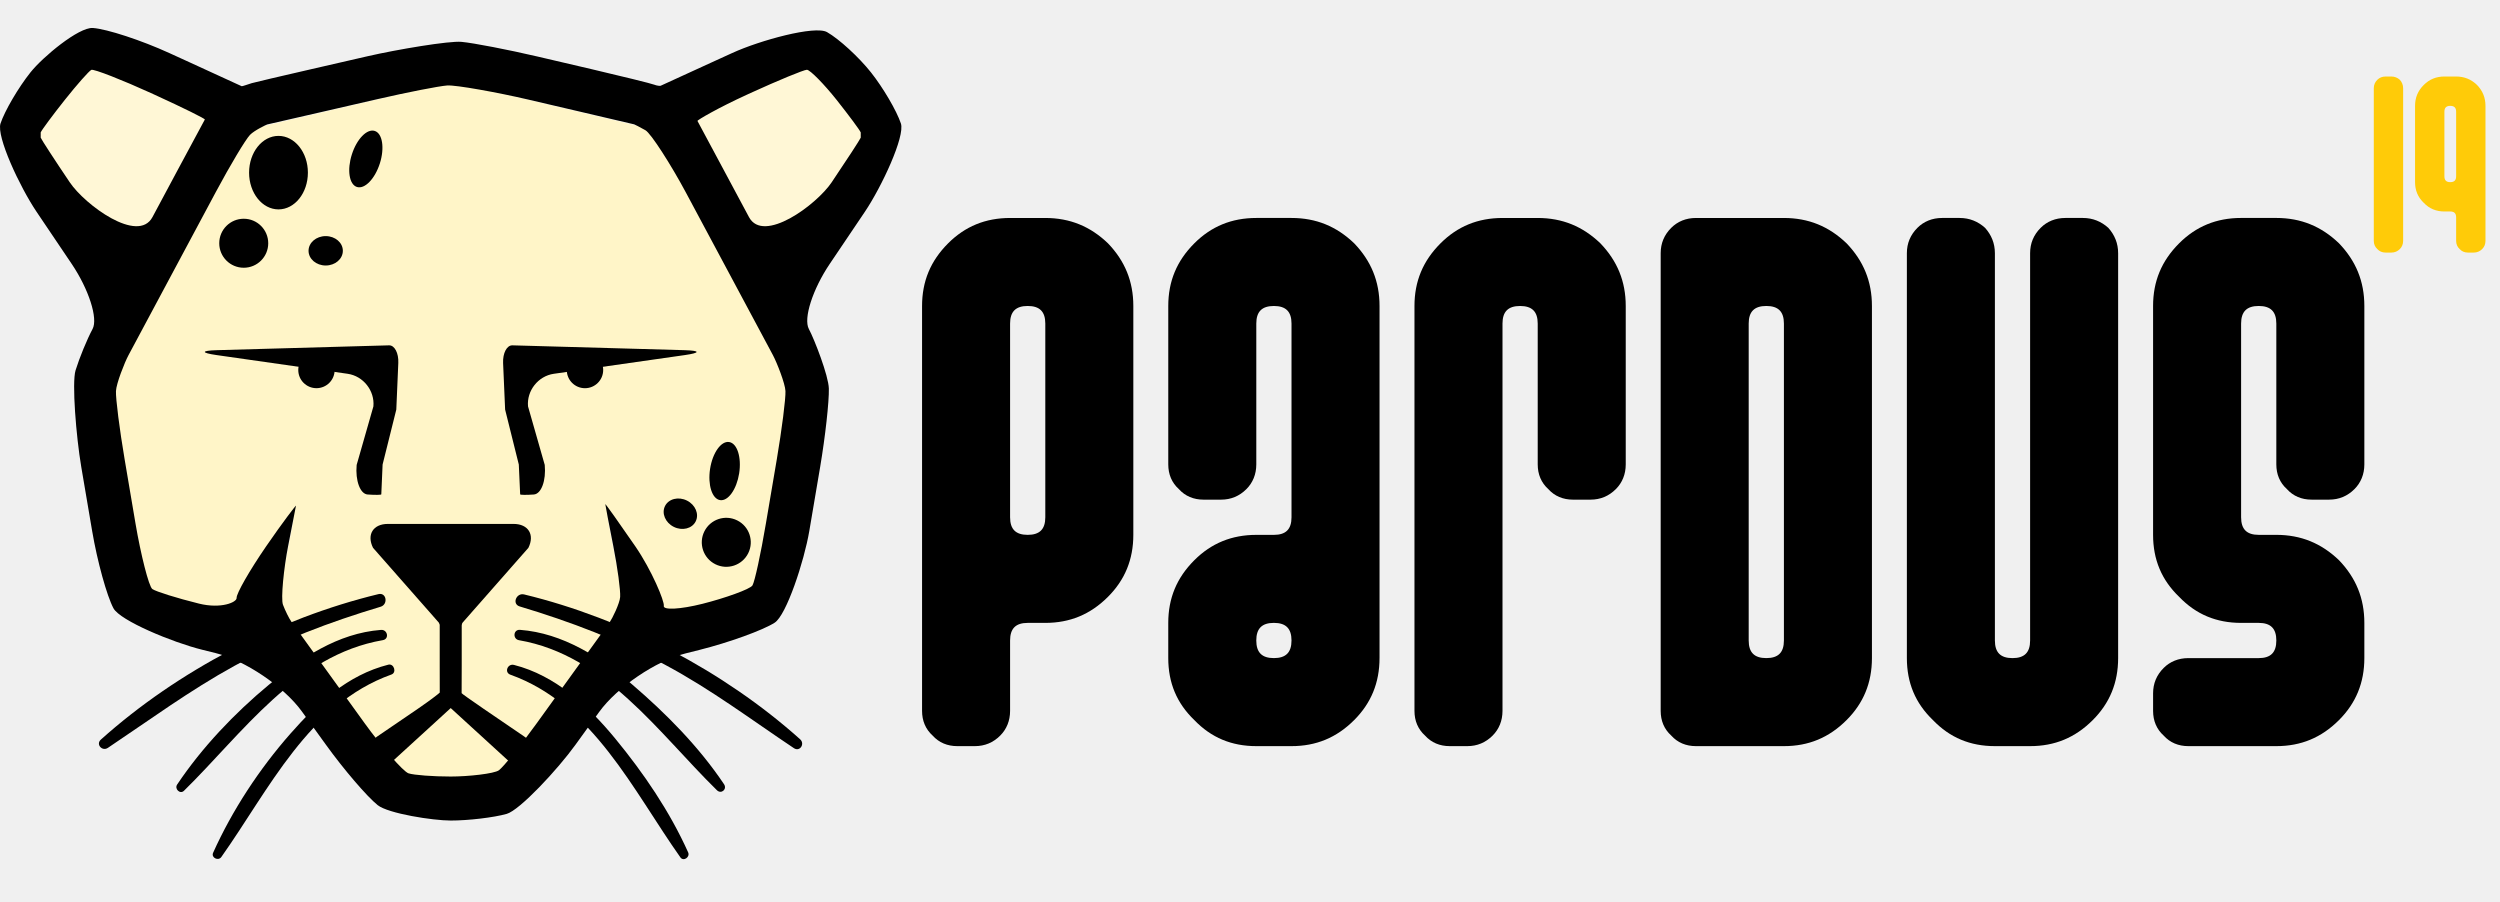
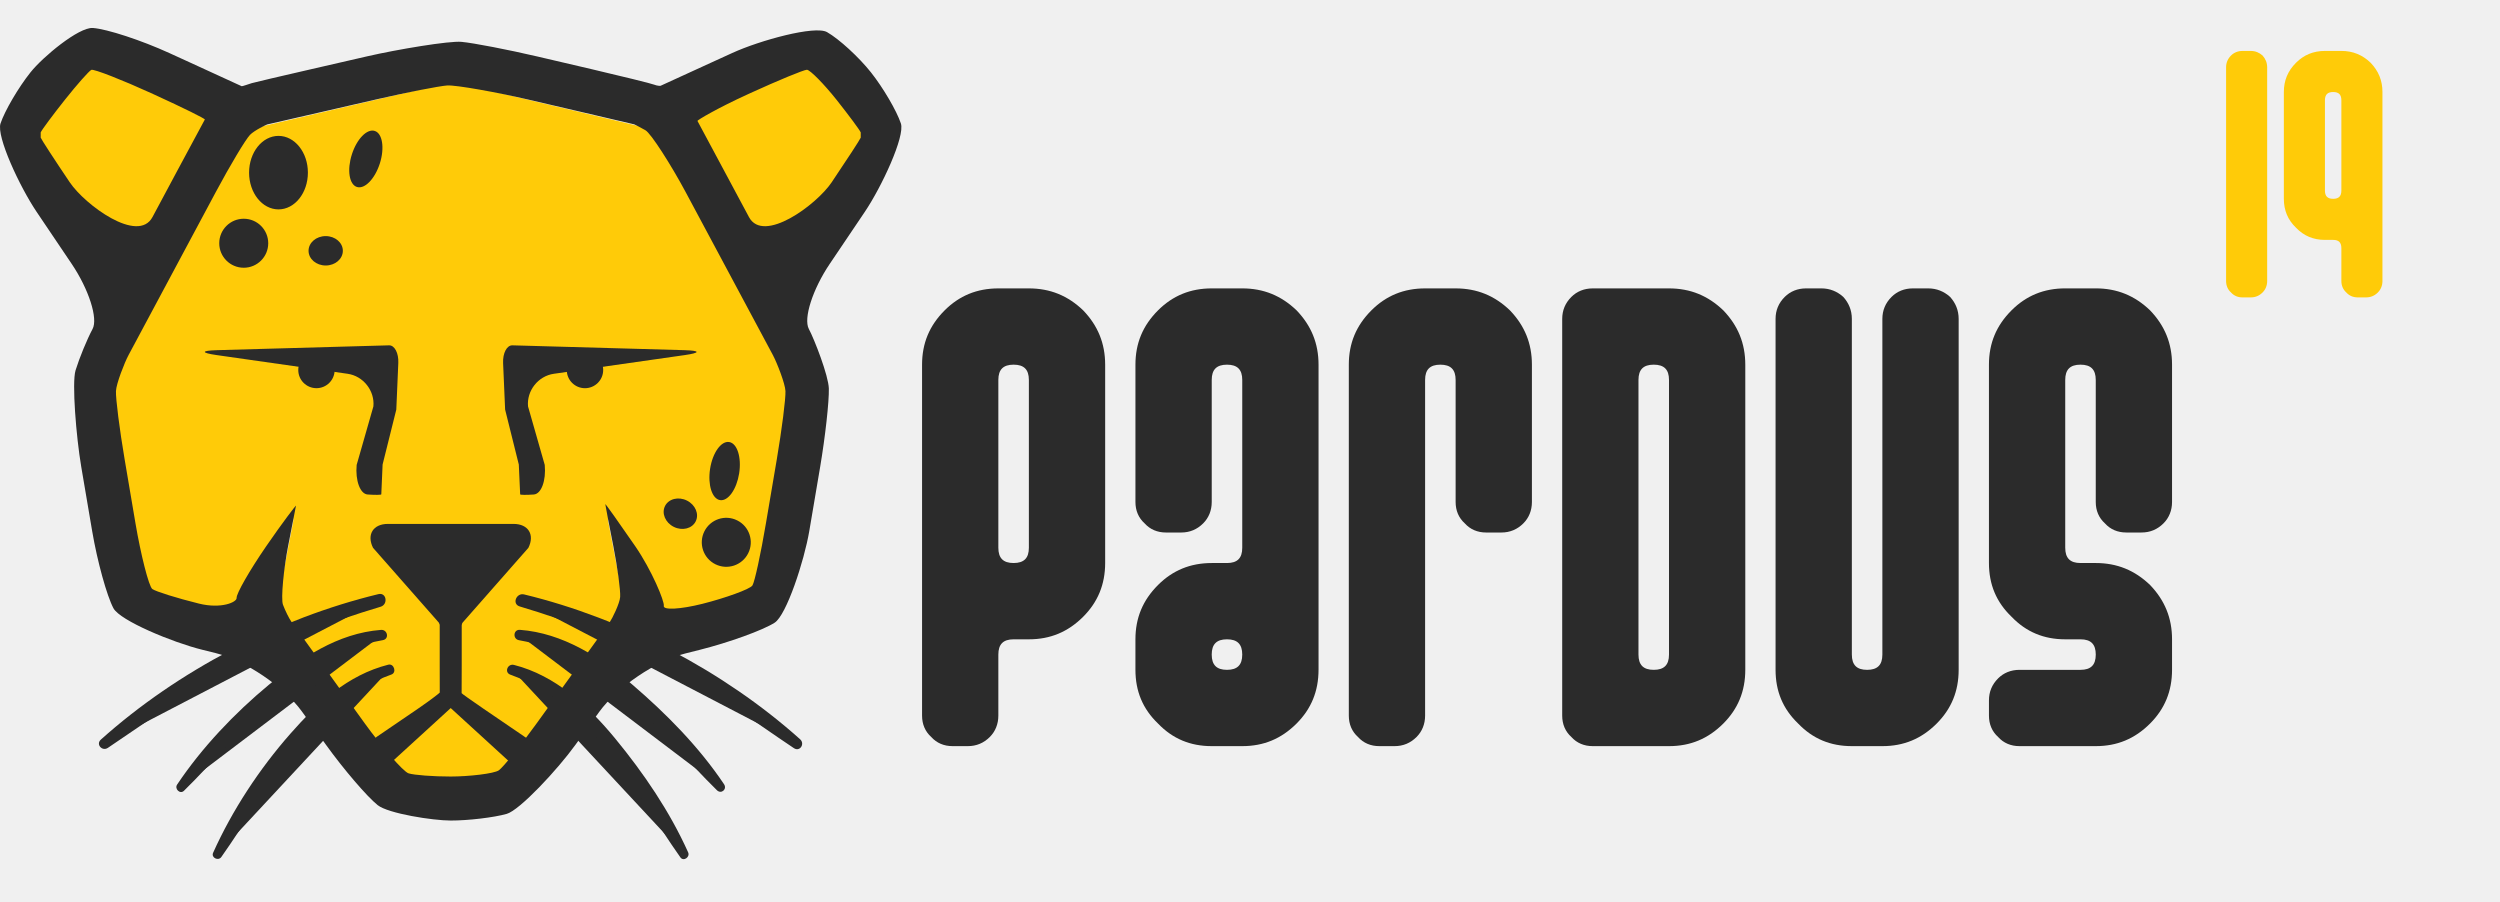
<svg xmlns="http://www.w3.org/2000/svg" width="710" height="256" id="svg5048" version="1.1">
  <defs id="defs5050">
    <style id="current-color-scheme" type="text/css">      .ColorScheme-Text {
        color:#31363b;
      }
      .ColorScheme-Background{
        color:#eff0f1;
      }
      .ColorScheme-ViewText {
        color:#31363b;
      }
      .ColorScheme-ViewBackground{
        color:#fcfcfc;
      }
      .ColorScheme-ViewHover {
        color:#3daee9;
      }
      .ColorScheme-ViewFocus{
        color:#3daee9;
      }
      .ColorScheme-ButtonText {
        color:#31363b;
      }
      .ColorScheme-ButtonBackground{
        color:#eff0f1;
      }
      .ColorScheme-ButtonHover {
        color:#3daee9;
      }
      .ColorScheme-ButtonFocus{
        color:#3daee9;
      }</style>
  </defs>
  <g id="layer1" transform="translate(0,-796.3622)">
    <rect style="fill:#8b9299;fill-opacity:0;stroke:none" id="rect3024" width="20" height="60" x="864" y="543" transform="translate(0,52.36218)" ry="10" />
-     <g id="g981" transform="matrix(8,0,0,8,0,-7366.536)">
-       <rect y="1020.362" x="0" height="32" width="32" id="rect3861" style="opacity:0;fill:#ffffff;fill-opacity:1;stroke:none;stroke-width:0.5" />
-       <g transform="matrix(0.2461538,0,0,0.2461538,1.2129711e-6,1019.847)" id="g926" style="overflow:visible">
-         <g id="g5080" transform="matrix(0.6600694,0,0,0.6600694,-131.6991,-108.9575)">
-           <g id="g5082">
-             <polygon id="polygon5084" points="225.85,234.284 248.776,190.457 218.433,178.322 202.927,198.549 " style="fill:#fff7d6" />
-             <polygon id="polygon5086" points="370.148,234.284 347.224,190.457 377.565,178.322 393.074,198.549 " style="fill:#fff7d6" />
-           </g>
-           <path id="path5088" d="m 368.017,244.885 -23.586,-44.892 c -0.878,-1.659 -3.599,-3.787 -5.402,-4.216 l -0.438,-0.108 -35.484,-8.445 c -2.448,-0.585 -6.917,-0.595 -9.37,-0.019 l -36.329,8.495 -0.452,0.106 c -1.797,0.419 -4.509,2.531 -5.381,4.186 l -23.587,44.892 -3.266,6.206 c -1.033,1.968 -1.667,5.922 -1.299,8.123 l 6.554,39.393 c 0.222,1.341 1.824,3.1 3.118,3.427 l 17.847,4.505 c -0.439,-1.754 3.608,-3.582 3.602,-5.313 l 9.087,-19.809 c 0.006,0.343 -0.024,0.697 -0.092,1.048 l -3.407,17.627 c -0.37,1.926 0.375,5.379 1.5,6.975 l 1.886,2.656 8.866,12.51 13.018,18.384 c 0.999,1.405 3.752,2.841 5.459,2.841 h 14.282 c 1.706,0 4.458,-1.436 5.452,-2.841 l 12.898,-18.204 8.898,-12.556 1.974,-2.79 c 1.128,-1.596 1.871,-5.049 1.5,-6.975 l -3.405,-17.627 c -0.062,-0.351 -0.095,-0.705 -0.09,-1.042 l 9.086,19.807 c -0.003,1.752 4.036,3.605 3.587,5.392 l 17.854,-4.572 c 1.296,-0.331 2.902,-2.098 3.123,-3.443 l 6.557,-39.393 c 0.371,-2.201 -0.262,-6.155 -1.298,-8.123 z" style="fill:#fff5c8" />
-           <path id="path5090" d="m 396.358,195.215 c -0.938,-2.797 -3.888,-7.817 -6.536,-11.158 -2.654,-3.345 -6.974,-7.304 -9.598,-8.798 -2.626,-1.5 -14.631,1.781 -20.703,4.558 l -4.432,2.023 c -6.072,2.779 -11.125,5.093 -11.227,5.141 -0.099,0.052 -0.813,0 -1.367,-0.229 -0.556,-0.239 -7.312,-1.902 -13.817,-3.423 l -11.646,-2.721 c -6.507,-1.521 -14.006,-2.97 -16.67,-3.221 -2.666,-0.253 -14.035,1.651 -20.54,3.144 l -12.467,2.865 c -6.509,1.492 -12.287,2.85 -12.833,3.016 -0.552,0.162 -2.088,0.722 -2.192,0.666 -0.103,-0.059 -5.351,-2.46 -11.421,-5.239 l -4.427,-2.023 c -6.077,-2.777 -13.571,-5.233 -16.659,-5.46 -3.088,-0.227 -10.992,6.355 -13.643,9.7 -2.658,3.34 -5.6,8.365 -6.543,11.161 -0.943,2.797 4.172,13.816 7.91,19.351 l 7.64,11.332 c 3.732,5.535 5.79,11.934 4.564,14.215 -1.223,2.29 -2.895,6.357 -3.719,9.042 -0.825,2.69 0.128,14.482 1.241,21.067 l 2.387,14.055 c 1.115,6.584 3.21,14.174 4.654,16.867 1.448,2.695 12.901,7.452 19.386,9.058 l 2.901,0.719 c 6.478,1.607 14.979,7.355 18.884,12.771 l 5.237,7.246 c 3.903,5.418 8.998,11.364 11.32,13.216 2.313,1.851 12.101,3.366 15.958,3.366 3.864,0 9.354,-0.652 12.213,-1.448 2.856,-0.795 11.16,-9.715 15.063,-15.134 l 5.151,-7.133 c 3.907,-5.411 12.399,-11.174 18.879,-12.801 l 3.02,-0.759 c 6.476,-1.627 13.882,-4.306 16.453,-5.953 2.573,-1.649 6.447,-13.432 7.565,-20.016 l 2.382,-14.052 c 1.112,-6.588 1.964,-14.271 1.892,-17.086 -0.071,-2.808 -3.145,-10.736 -4.37,-13.026 -1.222,-2.282 0.834,-8.68 4.565,-14.215 l 7.64,-11.332 c 3.734,-5.533 8.849,-16.552 7.905,-19.352 z m -181.589,12.866 c -3.323,-4.922 -6.179,-9.319 -6.353,-9.762 0,0 0,0 0,-0.51 0,-0.639 0,-0.639 0,-0.639 0.255,-0.583 2.639,-3.791 5.291,-7.134 2.658,-3.34 5.254,-6.277 5.773,-6.53 0.517,-0.25 6.929,2.284 13.002,5.055 l 0.949,0.436 c 6.073,2.776 10.953,5.188 10.846,5.361 -0.109,0.173 -2.948,5.445 -6.098,11.336 l -5.341,9.979 c -3.15,5.89 -14.747,-2.665 -18.069,-7.592 z m 156.37,45.603 c 0.073,1.628 -0.783,8.35 -1.896,14.937 l -2.387,14.056 c -1.113,6.581 -2.428,12.647 -2.928,13.472 -0.488,0.824 -6.113,2.809 -10.937,4.022 -4.83,1.213 -8.618,1.412 -8.433,0.45 0.185,-0.969 -2.613,-7.749 -6.221,-13.004 -3.614,-5.251 -6.566,-9.398 -6.561,-9.215 0.005,0.182 0.828,4.496 1.752,9.17 0.921,4.68 1.592,9.675 1.493,11.102 -0.102,1.428 -1.731,4.734 -2.262,5.476 -0.536,0.741 -2.938,4.071 -5.345,7.399 -2.408,3.33 -7.219,10.008 -10.706,14.836 -3.482,4.826 -7.161,9.399 -8.177,10.151 -1.015,0.751 -6.67,1.371 -10.534,1.371 -3.856,0 -8.001,-0.313 -9.207,-0.696 -1.2,-0.381 -6.05,-6.036 -9.567,-10.911 -3.519,-4.876 -8.358,-11.581 -10.75,-14.9 -2.397,-3.319 -4.767,-6.608 -5.282,-7.314 -0.504,-0.705 -1.336,-2.379 -1.842,-3.716 -0.503,-1.34 0.203,-8.118 1.121,-12.798 0.922,-4.674 1.695,-8.65 1.721,-8.839 0.027,-0.187 -2.911,3.632 -6.524,8.885 -3.614,5.256 -6.513,10.325 -6.448,11.268 0.062,0.944 -3.401,2.434 -8.221,1.237 -4.819,-1.195 -9.405,-2.629 -10.187,-3.18 -0.781,-0.551 -2.555,-7.684 -3.673,-14.265 l -2.381,-14.056 c -1.116,-6.587 -1.969,-13.309 -1.897,-14.937 0.073,-1.635 1.867,-6.222 2.751,-7.865 0.878,-1.646 4.181,-7.813 7.332,-13.701 l 11.715,-21.889 c 3.149,-5.885 6.519,-11.518 7.488,-12.521 0.97,-1 3.629,-2.245 3.751,-2.273 0.126,-0.028 5.547,-1.275 12.057,-2.766 l 12.024,-2.763 c 6.504,-1.495 13.361,-2.839 15.231,-2.989 1.871,-0.149 11.127,1.537 17.633,3.056 l 11.214,2.619 c 6.504,1.521 11.923,2.789 12.04,2.819 0.119,0.025 1.217,0.603 2.438,1.28 1.223,0.678 5.658,7.651 8.809,13.537 l 11.716,21.889 c 3.148,5.887 6.453,12.054 7.332,13.701 0.882,1.643 2.68,6.23 2.748,7.865 z m 16.446,-55.365 c -0.174,0.443 -3.037,4.84 -6.355,9.762 -3.318,4.927 -14.915,13.482 -18.063,7.592 l -5.345,-9.979 c -3.155,-5.891 -5.811,-10.85 -5.908,-11.023 -0.103,-0.172 4.585,-2.898 10.658,-5.674 l 0.945,-0.436 c 6.07,-2.771 11.605,-5.055 12.296,-5.076 0.691,-0.015 3.824,3.211 6.479,6.551 2.648,3.343 5.036,6.551 5.293,7.134 0,0 0,0 0,0.639 0,0.51 0,0.51 0,0.51 z" />
-           <path id="path5092" d="m 281.029,287.938 c -1.433,-2.87 0.016,-5.225 3.231,-5.225 h 27.478 c 3.21,0 4.663,2.355 3.232,5.225 l -14.36,16.325 c -1.437,2.872 -3.78,2.872 -5.221,0 z" />
-           <path id="path5094" d="m 297.999,322.948 c 0.004,0 1.94,1.775 4.313,3.943 l 9.331,8.528 c 2.377,2.163 4.97,2.38 5.764,0.473 0.795,-1.906 -0.721,-4.942 -3.376,-6.753 l -8.838,-6.028 c -2.654,-1.811 -4.819,-3.351 -4.809,-3.423 0.008,-0.068 0.02,-2.896 0.02,-6.109 v -16.461 c 0,-3.213 -0.484,-6.925 -1.077,-8.247 0,0 0,0 -1.328,0 -1.326,0 -1.326,0 -1.326,0 -0.593,1.322 -1.077,5.033 -1.077,8.247 v 16.461 c 0,3.213 0.006,5.903 0.009,5.979 0.007,0.07 -2.142,1.742 -4.798,3.553 l -8.838,6.028 c -2.653,1.811 -4.176,4.847 -3.377,6.753 0.8,1.908 3.387,1.69 5.763,-0.473 l 9.333,-8.528 c 2.373,-2.168 4.311,-3.943 4.311,-3.943 z" />
-           <g id="g5096">
-             <path id="path5098" d="m 246.885,244.751 c -3.453,0.1 -3.48,0.578 -0.063,1.067 l 28.657,4.092 c 3.413,0.489 5.948,3.696 5.627,7.127 l -3.658,12.79 c -0.309,3.431 0.762,6.337 2.396,6.457 1.634,0.12 2.98,0.104 2.99,-0.036 0.005,-0.137 0.14,-3.068 0.284,-6.513 l 2.993,-12.004 c 0.15,-3.446 0.345,-8.027 0.438,-10.181 0.099,-2.154 -0.813,-3.892 -2.019,-3.856 -1.206,0.035 -5.015,0.139 -8.463,0.237 z" />
-             <path id="path5100" d="m 319.935,243.932 c -3.449,-0.098 -7.259,-0.202 -8.458,-0.237 -1.212,-0.036 -2.124,1.702 -2.032,3.856 0.093,2.154 0.294,6.735 0.442,10.181 l 2.99,12.004 c 0.15,3.444 0.279,6.375 0.295,6.513 0.006,0.14 1.35,0.155 2.983,0.036 1.635,-0.119 2.71,-3.025 2.39,-6.457 l -3.652,-12.79 c -0.317,-3.431 2.216,-6.638 5.627,-7.127 l 28.657,-4.092 c 3.411,-0.489 3.391,-0.967 -0.062,-1.067 z" />
-           </g>
-           <g id="g5102">
-             <circle id="circle5104" r="3.974" cy="249.082" cx="268.666" />
-             <path id="path5106" d="m 331.314,249.082 c 0,2.199 -1.786,3.978 -3.979,3.978 -2.202,0 -3.98,-1.779 -3.98,-3.978 0,-2.195 1.778,-3.974 3.98,-3.974 2.193,-0.001 3.979,1.779 3.979,3.974 z" />
-           </g>
-           <g id="g5108">
-             <g id="g5111">
-               <g id="g5113">
-                 <g id="g5115">
-                   <path id="path5117" d="m 282.442,299.431 c -22.72,6.003 -41.634,16.871 -60.114,31.306" style="fill:none" />
-                   <path id="path5119" d="m 282.2,298.054 c -21.88,5.292 -43.854,16.737 -60.637,31.78 -1.164,1.042 0.289,2.639 1.532,1.807 9.16,-6.125 17.966,-12.6 27.651,-17.915 10.139,-5.564 20.881,-9.605 31.939,-12.917 1.686,-0.505 1.297,-3.186 -0.485,-2.755 z" />
-                 </g>
-               </g>
-               <g id="g5121">
-                 <g id="g5123">
-                   <path id="path5125" d="m 282.968,306.988 c -16.705,1.636 -33.563,20.751 -43.912,33.257" style="fill:none" />
-                   <path id="path5127" d="m 282.77,305.868 c -9.444,0.723 -17.431,6.122 -24.537,12.016 -7.479,6.204 -14.603,13.695 -20.01,21.778 -0.624,0.933 0.641,2.192 1.491,1.359 12.808,-12.552 24.483,-29.631 43.451,-32.913 1.472,-0.254 1.04,-2.351 -0.395,-2.24 z" />
-                 </g>
-               </g>
-               <g id="g5129">
-                 <g id="g5131">
-                   <path id="path5133" d="m 284.562,314.588 c -16.175,4.496 -29.483,26.229 -37.521,40.328" style="fill:none" />
-                   <path id="path5135" d="m 284.364,313.467 c -8.867,2.251 -15.541,8.416 -21.442,15.134 -6.738,7.671 -12.65,16.651 -16.835,25.961 -0.484,1.078 1.134,1.858 1.787,0.937 10.368,-14.624 19.083,-33.416 37.176,-39.883 1.208,-0.432 0.551,-2.463 -0.686,-2.149 z" />
-                 </g>
-               </g>
-             </g>
-             <g id="g5137">
-               <g id="g5139">
-                 <g id="g5141">
-                   <path id="path5143" d="m 313.56,299.431 c 22.718,6.003 41.628,16.871 60.104,31.306" style="fill:none" />
-                   <path id="path5145" d="m 313.074,300.743 c 11.08,3.32 21.741,7.38 31.951,12.85 9.841,5.271 18.705,11.93 27.959,18.114 1.305,0.872 2.469,-0.947 1.359,-1.94 -16.666,-14.924 -38.57,-26.389 -60.299,-31.647 -1.712,-0.415 -2.727,2.097 -0.97,2.623 z" />
-                 </g>
-               </g>
-               <g id="g5147">
-                 <g id="g5149">
-                   <path id="path5151" d="m 313.03,306.988 c 16.707,1.636 33.564,20.751 43.913,33.257" style="fill:none" />
-                   <path id="path5153" d="m 312.923,308.121 c 18.863,3.261 30.51,20.297 43.245,32.782 0.946,0.928 2.279,-0.229 1.551,-1.316 -5.477,-8.176 -12.608,-15.396 -20.064,-21.789 -6.961,-5.969 -15.178,-11.229 -24.517,-11.942 -1.482,-0.114 -1.644,2.018 -0.215,2.265 z" />
-                 </g>
-               </g>
-               <g id="g5155">
-                 <g id="g5157">
-                   <path id="path5159" d="m 311.435,314.588 c 16.172,4.496 29.49,26.229 37.524,40.328" style="fill:none" />
-                   <path id="path5161" d="m 311.04,315.655 c 18.046,6.457 26.813,25.33 37.144,39.919 0.686,0.968 2.152,-0.075 1.694,-1.095 -4.017,-8.945 -9.716,-17.315 -15.94,-24.875 -5.824,-7.073 -13.024,-13.776 -22.108,-16.083 -1.392,-0.354 -2.199,1.63 -0.79,2.134 z" />
-                 </g>
-               </g>
+     <g id="g4858">
+       <rect y="796.362" x="0" height="256" width="256" id="rect3861" style="opacity:0;fill:#ffffff;fill-opacity:1;stroke:none;stroke-width:4" />
+       <g style="fill:#ffcb08;fill-opacity:1" transform="matrix(1.299829,0,0,1.299829,-259.3459,577.6763)" id="g5082">
+         <polygon id="polygon5084" points="225.85,234.284 248.776,190.457 218.433,178.322 202.927,198.549 " style="fill:#ffcb08;fill-opacity:1" />
+         <polygon id="polygon5086" points="370.148,234.284 347.224,190.457 377.565,178.322 393.074,198.549 " style="fill:#ffcb08;fill-opacity:1" />
+       </g>
+       <path id="path5088" d="m 219.013,895.985 -30.658,-58.352 c -1.141,-2.156 -4.678,-4.922 -7.022,-5.48 l -0.569,-0.14 -46.123,-10.977 c -3.182,-0.76 -8.991,-0.773 -12.179,-0.025 l -47.221,11.042 -0.588,0.138 c -2.336,0.545 -5.861,3.29 -6.994,5.441 l -30.659,58.352 -4.245,8.067 c -1.343,2.558 -2.167,7.698 -1.688,10.559 l 8.519,51.204 c 0.289,1.743 2.371,4.029 4.053,4.455 l 23.198,5.856 c -0.571,-2.28 4.69,-4.656 4.682,-6.906 L 83.329,943.469 c 0.008,0.446 -0.031,0.906 -0.12,1.362 l -4.429,22.912 c -0.481,2.503 0.487,6.992 1.95,9.066 l 2.451,3.452 11.524,16.261 16.921,23.896 c 1.299,1.826 4.877,3.693 7.096,3.693 h 18.564 c 2.218,0 5.795,-1.867 7.087,-3.693 l 16.765,-23.662 11.566,-16.321 2.566,-3.627 c 1.466,-2.075 2.432,-6.563 1.95,-9.066 l -4.426,-22.912 c -0.081,-0.456 -0.123,-0.916 -0.117,-1.354 l 11.81,25.746 c -0.004,2.277 5.246,4.686 4.662,7.009 l 23.207,-5.943 c 1.685,-0.43 3.772,-2.727 4.059,-4.475 l 8.523,-51.204 c 0.482,-2.861 -0.341,-8 -1.687,-10.559 z" style="fill:#ffcb08;fill-opacity:1;stroke-width:1.3" />
+       <path style="stroke-width:1.3;fill:#2b2b2b;fill-opacity:1" id="path5090" d="m 255.852,831.422 c -1.219,-3.636 -5.054,-10.161 -8.496,-14.503 -3.45,-4.348 -9.065,-9.494 -12.476,-11.436 -3.413,-1.95 -19.018,2.315 -26.91,5.925 l -5.761,2.63 c -7.893,3.612 -14.461,6.62 -14.593,6.682 -0.129,0.068 -1.057,0 -1.777,-0.298 -0.723,-0.311 -9.504,-2.472 -17.96,-4.449 l -15.138,-3.537 c -8.458,-1.977 -18.205,-3.861 -21.668,-4.187 -3.465,-0.329 -18.243,2.146 -26.698,4.087 l -16.205,3.724 c -8.461,1.939 -15.971,3.705 -16.681,3.92 -0.718,0.211 -2.714,0.938 -2.849,0.866 -0.134,-0.077 -6.955,-3.198 -14.845,-6.81 l -5.754,-2.63 c -7.899,-3.61 -17.64,-6.802 -21.654,-7.097 -4.014,-0.295 -14.288,8.26 -17.734,12.608 -3.455,4.341 -7.279,10.873 -8.505,14.507 -1.226,3.636 5.423,17.958 10.282,25.153 l 9.931,14.73 c 4.851,7.195 7.526,15.512 5.932,18.477 -1.59,2.977 -3.763,8.263 -4.834,11.753 -1.072,3.497 0.166,18.824 1.613,27.384 l 3.103,18.269 c 1.449,8.558 4.172,18.424 6.049,21.924 1.882,3.503 16.769,9.686 25.198,11.774 l 3.771,0.935 c 8.42,2.089 19.47,9.56 24.546,16.6 l 6.807,9.419 c 5.073,7.043 11.696,14.771 14.714,17.179 3.007,2.406 15.729,4.375 20.743,4.375 5.023,0 12.159,-0.848 15.875,-1.882 3.712,-1.033 14.506,-12.628 19.579,-19.672 l 6.695,-9.272 c 5.078,-7.033 16.117,-14.524 24.539,-16.639 l 3.925,-0.987 c 8.418,-2.115 18.044,-5.597 21.386,-7.738 3.344,-2.143 8.38,-17.459 9.833,-26.017 l 3.096,-18.265 c 1.445,-8.563 2.553,-18.55 2.459,-22.209 -0.092,-3.65 -4.088,-13.955 -5.68,-16.932 -1.588,-2.966 1.084,-11.283 5.934,-18.477 l 9.931,-14.73 c 4.854,-7.192 11.502,-21.515 10.275,-25.154 z m -236.035,16.724 c -4.319,-6.398 -8.032,-12.113 -8.258,-12.689 0,0 0,0 0,-0.663 0,-0.831 0,-0.831 0,-0.831 0.331,-0.758 3.43,-4.928 6.877,-9.273 3.455,-4.341 6.829,-8.159 7.504,-8.488 0.672,-0.325 9.007,2.969 16.9,6.571 l 1.234,0.567 c 7.894,3.608 14.237,6.744 14.098,6.968 -0.142,0.225 -3.832,7.078 -7.926,14.735 l -6.942,12.971 c -4.094,7.656 -19.169,-3.464 -23.487,-9.868 z m 203.254,59.276 c 0.095,2.116 -1.018,10.854 -2.464,19.416 l -3.103,18.27 c -1.447,8.554 -3.156,16.439 -3.806,17.511 -0.634,1.071 -7.946,3.651 -14.216,5.228 -6.278,1.577 -11.202,1.835 -10.961,0.585 0.24,-1.26 -3.396,-10.072 -8.086,-16.903 -4.698,-6.825 -8.535,-12.216 -8.528,-11.978 0.007,0.237 1.076,5.844 2.277,11.919 1.197,6.083 2.069,12.576 1.941,14.431 -0.133,1.856 -2.25,6.153 -2.94,7.118 -0.697,0.963 -3.819,5.292 -6.948,9.617 -3.13,4.328 -9.383,13.009 -13.916,19.284 -4.526,6.273 -9.308,12.217 -10.629,13.195 -1.319,0.976 -8.67,1.782 -13.692,1.782 -5.012,0 -10.4,-0.407 -11.968,-0.905 -1.56,-0.495 -7.864,-7.846 -12.435,-14.182 -4.574,-6.338 -10.864,-15.053 -13.973,-19.367 -3.116,-4.314 -6.196,-8.589 -6.866,-9.507 -0.655,-0.916 -1.737,-3.092 -2.394,-4.83 -0.654,-1.742 0.264,-10.552 1.457,-16.635 1.198,-6.075 2.203,-11.244 2.237,-11.489 0.035,-0.243 -3.784,4.721 -8.48,11.549 -4.698,6.832 -8.466,13.421 -8.381,14.646 0.081,1.227 -4.421,3.164 -10.686,1.608 -6.264,-1.553 -12.225,-3.417 -13.241,-4.133 -1.015,-0.716 -3.321,-9.988 -4.774,-18.542 L 35.399,926.839 c -1.451,-8.562 -2.559,-17.299 -2.466,-19.416 0.095,-2.125 2.427,-8.088 3.576,-10.223 1.141,-2.14 5.435,-10.156 9.53,-17.809 l 15.227,-28.452 c 4.093,-7.649 8.474,-14.971 9.733,-16.275 1.261,-1.3 4.717,-2.918 4.876,-2.955 0.164,-0.036 7.21,-1.657 15.672,-3.595 l 15.629,-3.591 c 8.454,-1.943 17.367,-3.69 19.798,-3.885 2.432,-0.194 14.463,1.998 22.92,3.972 l 14.576,3.404 c 8.454,1.977 15.498,3.625 15.65,3.664 0.155,0.033 1.582,0.784 3.169,1.664 1.59,0.881 7.354,9.945 11.45,17.596 l 15.229,28.452 c 4.092,7.652 8.388,15.668 9.53,17.809 1.146,2.136 3.484,8.098 3.572,10.223 z m 21.377,-71.965 c -0.226,0.576 -3.948,6.291 -8.26,12.689 -4.313,6.404 -19.387,17.524 -23.479,9.868 l -6.948,-12.971 c -4.101,-7.657 -7.553,-14.103 -7.679,-14.328 -0.134,-0.224 5.96,-3.767 13.854,-7.375 l 1.228,-0.567 c 7.89,-3.602 15.085,-6.571 15.983,-6.598 0.898,-0.019 4.971,4.174 8.422,8.515 3.442,4.345 6.546,8.515 6.88,9.273 0,0 0,0 0,0.831 0,0.663 0,0.663 0,0.663 z" />
+       <path style="stroke-width:1.3;fill:#2b2b2b;fill-opacity:1" id="path5092" d="m 105.944,951.946 c -1.863,-3.731 0.021,-6.792 4.2,-6.792 h 35.717 c 4.172,0 6.061,3.061 4.201,6.792 l -18.666,21.22 c -1.868,3.733 -4.913,3.733 -6.786,0 z" />
+       <path style="stroke-width:1.3;fill:#2b2b2b;fill-opacity:1" id="path5094" d="m 128.002,997.454 c 0.005,0 2.522,2.307 5.606,5.125 l 12.129,11.085 c 3.09,2.812 6.46,3.094 7.492,0.615 1.033,-2.478 -0.937,-6.424 -4.388,-8.778 l -11.488,-7.835 c -3.45,-2.354 -6.264,-4.356 -6.251,-4.449 0.01,-0.088 0.026,-3.764 0.026,-7.941 v -21.396 c 0,-4.176 -0.629,-9.001 -1.4,-10.72 0,0 0,0 -1.726,0 -1.724,0 -1.724,0 -1.724,0 -0.771,1.718 -1.4,6.542 -1.4,10.72 v 21.396 c 0,4.176 0.008,7.673 0.012,7.772 0.009,0.091 -2.784,2.264 -6.237,4.618 l -11.488,7.835 c -3.448,2.354 -5.428,6.3 -4.39,8.778 1.04,2.48 4.403,2.197 7.491,-0.615 l 12.131,-11.085 c 3.084,-2.818 5.604,-5.125 5.604,-5.125 z" />
+       <g style="fill:#2b2b2b;fill-opacity:1" transform="matrix(1.299829,0,0,1.299829,-259.3459,577.6763)" id="g5096">
+         <path style="fill:#2b2b2b;fill-opacity:1" id="path5098" d="m 246.885,244.751 c -3.453,0.1 -3.48,0.578 -0.063,1.067 l 28.657,4.092 c 3.413,0.489 5.948,3.696 5.627,7.127 l -3.658,12.79 c -0.309,3.431 0.762,6.337 2.396,6.457 1.634,0.12 2.98,0.104 2.99,-0.036 0.005,-0.137 0.14,-3.068 0.284,-6.513 l 2.993,-12.004 c 0.15,-3.446 0.345,-8.027 0.438,-10.181 0.099,-2.154 -0.813,-3.892 -2.019,-3.856 -1.206,0.035 -5.015,0.139 -8.463,0.237 z" />
+         <path style="fill:#2b2b2b;fill-opacity:1" id="path5100" d="m 319.935,243.932 c -3.449,-0.098 -7.259,-0.202 -8.458,-0.237 -1.212,-0.036 -2.124,1.702 -2.032,3.856 0.093,2.154 0.294,6.735 0.442,10.181 l 2.99,12.004 c 0.15,3.444 0.279,6.375 0.295,6.513 0.006,0.14 1.35,0.155 2.983,0.036 1.635,-0.119 2.71,-3.025 2.39,-6.457 l -3.652,-12.79 c -0.317,-3.431 2.216,-6.638 5.627,-7.127 l 28.657,-4.092 c 3.411,-0.489 3.391,-0.967 -0.062,-1.067 z" />
+       </g>
+       <g style="fill:#2b2b2b;fill-opacity:1" transform="matrix(1.299829,0,0,1.299829,-259.3459,577.6763)" id="g5102">
+         <circle style="fill:#2b2b2b;fill-opacity:1" id="circle5104" r="3.974" cy="249.082" cx="268.666" />
+         <path style="fill:#2b2b2b;fill-opacity:1" id="path5106" d="m 331.314,249.082 c 0,2.199 -1.786,3.978 -3.979,3.978 -2.202,0 -3.98,-1.779 -3.98,-3.978 0,-2.195 1.778,-3.974 3.98,-3.974 2.193,-0.001 3.979,1.779 3.979,3.974 z" />
+       </g>
+       <g style="fill:#2b2b2b;fill-opacity:1" transform="matrix(1.299829,0,0,1.299829,-259.3459,577.6763)" id="g5108">
+         <g style="fill:#2b2b2b;fill-opacity:1" id="g5111">
+           <g style="fill:#2b2b2b;fill-opacity:1" id="g5113">
+             <g style="fill:#2b2b2b;fill-opacity:1" id="g5115">
+               <path id="path5117" d="m 282.442,299.431 c -22.72,6.003 -41.634,16.871 -60.114,31.306" style="fill:#2b2b2b;fill-opacity:1" />
+               <path style="fill:#2b2b2b;fill-opacity:1" id="path5119" d="m 282.2,298.054 c -21.88,5.292 -43.854,16.737 -60.637,31.78 -1.164,1.042 0.289,2.639 1.532,1.807 9.16,-6.125 17.966,-12.6 27.651,-17.915 10.139,-5.564 20.881,-9.605 31.939,-12.917 1.686,-0.505 1.297,-3.186 -0.485,-2.755 z" />
            </g>
          </g>
-           <g id="g5163">
-             <g id="g5165">
-               <ellipse id="ellipse5167" ry="8.03" rx="6.425" cy="205.962" cx="260.37" />
-               <path id="path5169" d="m 258.13,221.388 c 0,2.959 -2.396,5.353 -5.349,5.353 -2.959,0 -5.355,-2.394 -5.355,-5.353 0,-2.956 2.396,-5.353 5.355,-5.353 2.953,0.001 5.349,2.397 5.349,5.353 z" />
-               <path id="path5171" d="m 282.519,203.942 c -1.077,3.381 -3.318,5.69 -5.011,5.152 -1.688,-0.539 -2.19,-3.713 -1.111,-7.096 1.072,-3.382 3.314,-5.688 5.003,-5.148 1.691,0.537 2.191,3.716 1.119,7.092 z" />
-               <path id="path5173" d="m 274.432,223.038 c 0,1.778 -1.674,3.214 -3.748,3.214 -2.069,0 -3.746,-1.436 -3.746,-3.214 0,-1.774 1.676,-3.211 3.746,-3.211 2.074,0 3.748,1.437 3.748,3.211 z" />
+           <g style="fill:#2b2b2b;fill-opacity:1" id="g5121">
+             <g style="fill:#2b2b2b;fill-opacity:1" id="g5123">
+               <path id="path5125" d="m 282.968,306.988 c -16.705,1.636 -33.563,20.751 -43.912,33.257" style="fill:#2b2b2b;fill-opacity:1" />
+               <path style="fill:#2b2b2b;fill-opacity:1" id="path5127" d="m 282.77,305.868 c -9.444,0.723 -17.431,6.122 -24.537,12.016 -7.479,6.204 -14.603,13.695 -20.01,21.778 -0.624,0.933 0.641,2.192 1.491,1.359 12.808,-12.552 24.483,-29.631 43.451,-32.913 1.472,-0.254 1.04,-2.351 -0.395,-2.24 z" />
            </g>
-             <g id="g5175">
-               <path id="path5177" d="m 353.42,284.343 c -1.319,2.646 -0.248,5.858 2.4,7.178 2.646,1.321 5.86,0.247 7.179,-2.398 1.32,-2.649 0.242,-5.866 -2.401,-7.179 -2.643,-1.325 -5.859,-0.248 -7.178,2.399 z" />
-               <path id="path5179" d="m 354.672,270.667 c -0.546,3.506 0.429,6.572 2.179,6.845 1.759,0.272 3.618,-2.346 4.172,-5.85 0.546,-3.506 -0.429,-6.571 -2.188,-6.842 -1.748,-0.276 -3.616,2.342 -4.163,5.847 z" />
-               <path id="path5181" d="m 344.822,278.809 c -0.794,1.588 0.067,3.625 1.917,4.547 1.854,0.925 4,0.387 4.787,-1.2 0.796,-1.588 -0.066,-3.624 -1.916,-4.546 -1.851,-0.926 -3.999,-0.387 -4.788,1.199 z" />
+           </g>
+           <g style="fill:#2b2b2b;fill-opacity:1" id="g5129">
+             <g style="fill:#2b2b2b;fill-opacity:1" id="g5131">
+               <path id="path5133" d="m 284.562,314.588 c -16.175,4.496 -29.483,26.229 -37.521,40.328" style="fill:#2b2b2b;fill-opacity:1" />
+               <path style="fill:#2b2b2b;fill-opacity:1" id="path5135" d="m 284.364,313.467 c -8.867,2.251 -15.541,8.416 -21.442,15.134 -6.738,7.671 -12.65,16.651 -16.835,25.961 -0.484,1.078 1.134,1.858 1.787,0.937 10.368,-14.624 19.083,-33.416 37.176,-39.883 1.208,-0.432 0.551,-2.463 -0.686,-2.149 z" />
+             </g>
+           </g>
+         </g>
+         <g style="fill:#2b2b2b;fill-opacity:1" id="g5137">
+           <g style="fill:#2b2b2b;fill-opacity:1" id="g5139">
+             <g style="fill:#2b2b2b;fill-opacity:1" id="g5141">
+               <path id="path5143" d="m 313.56,299.431 c 22.718,6.003 41.628,16.871 60.104,31.306" style="fill:#2b2b2b;fill-opacity:1" />
+               <path style="fill:#2b2b2b;fill-opacity:1" id="path5145" d="m 313.074,300.743 c 11.08,3.32 21.741,7.38 31.951,12.85 9.841,5.271 18.705,11.93 27.959,18.114 1.305,0.872 2.469,-0.947 1.359,-1.94 -16.666,-14.924 -38.57,-26.389 -60.299,-31.647 -1.712,-0.415 -2.727,2.097 -0.97,2.623 z" />
+             </g>
+           </g>
+           <g style="fill:#2b2b2b;fill-opacity:1" id="g5147">
+             <g style="fill:#2b2b2b;fill-opacity:1" id="g5149">
+               <path id="path5151" d="m 313.03,306.988 c 16.707,1.636 33.564,20.751 43.913,33.257" style="fill:#2b2b2b;fill-opacity:1" />
+               <path style="fill:#2b2b2b;fill-opacity:1" id="path5153" d="m 312.923,308.121 c 18.863,3.261 30.51,20.297 43.245,32.782 0.946,0.928 2.279,-0.229 1.551,-1.316 -5.477,-8.176 -12.608,-15.396 -20.064,-21.789 -6.961,-5.969 -15.178,-11.229 -24.517,-11.942 -1.482,-0.114 -1.644,2.018 -0.215,2.265 z" />
+             </g>
+           </g>
+           <g style="fill:#2b2b2b;fill-opacity:1" id="g5155">
+             <g style="fill:#2b2b2b;fill-opacity:1" id="g5157">
+               <path id="path5159" d="m 311.435,314.588 c 16.172,4.496 29.49,26.229 37.524,40.328" style="fill:#2b2b2b;fill-opacity:1" />
+               <path style="fill:#2b2b2b;fill-opacity:1" id="path5161" d="m 311.04,315.655 c 18.046,6.457 26.813,25.33 37.144,39.919 0.686,0.968 2.152,-0.075 1.694,-1.095 -4.017,-8.945 -9.716,-17.315 -15.94,-24.875 -5.824,-7.073 -13.024,-13.776 -22.108,-16.083 -1.392,-0.354 -2.199,1.63 -0.79,2.134 z" />
            </g>
          </g>
        </g>
      </g>
+       <g style="fill:#2b2b2b;fill-opacity:1" transform="matrix(1.299829,0,0,1.299829,-259.3459,577.6763)" id="g5163">
+         <g style="fill:#2b2b2b;fill-opacity:1" id="g5165">
+           <ellipse style="fill:#2b2b2b;fill-opacity:1" id="ellipse5167" ry="8.03" rx="6.425" cy="205.962" cx="260.37" />
+           <path style="fill:#2b2b2b;fill-opacity:1" id="path5169" d="m 258.13,221.388 c 0,2.959 -2.396,5.353 -5.349,5.353 -2.959,0 -5.355,-2.394 -5.355,-5.353 0,-2.956 2.396,-5.353 5.355,-5.353 2.953,0.001 5.349,2.397 5.349,5.353 z" />
+           <path style="fill:#2b2b2b;fill-opacity:1" id="path5171" d="m 282.519,203.942 c -1.077,3.381 -3.318,5.69 -5.011,5.152 -1.688,-0.539 -2.19,-3.713 -1.111,-7.096 1.072,-3.382 3.314,-5.688 5.003,-5.148 1.691,0.537 2.191,3.716 1.119,7.092 z" />
+           <path style="fill:#2b2b2b;fill-opacity:1" id="path5173" d="m 274.432,223.038 c 0,1.778 -1.674,3.214 -3.748,3.214 -2.069,0 -3.746,-1.436 -3.746,-3.214 0,-1.774 1.676,-3.211 3.746,-3.211 2.074,0 3.748,1.437 3.748,3.211 z" />
+         </g>
+         <g style="fill:#2b2b2b;fill-opacity:1" id="g5175">
+           <path style="fill:#2b2b2b;fill-opacity:1" id="path5177" d="m 353.42,284.343 c -1.319,2.646 -0.248,5.858 2.4,7.178 2.646,1.321 5.86,0.247 7.179,-2.398 1.32,-2.649 0.242,-5.866 -2.401,-7.179 -2.643,-1.325 -5.859,-0.248 -7.178,2.399 z" />
+           <path style="fill:#2b2b2b;fill-opacity:1" id="path5179" d="m 354.672,270.667 c -0.546,3.506 0.429,6.572 2.179,6.845 1.759,0.272 3.618,-2.346 4.172,-5.85 0.546,-3.506 -0.429,-6.571 -2.188,-6.842 -1.748,-0.276 -3.616,2.342 -4.163,5.847 z" />
+           <path style="fill:#2b2b2b;fill-opacity:1" id="path5181" d="m 344.822,278.809 c -0.794,1.588 0.067,3.625 1.917,4.547 1.854,0.925 4,0.387 4.787,-1.2 0.796,-1.588 -0.066,-3.624 -1.916,-4.546 -1.851,-0.926 -3.999,-0.387 -4.788,1.199 z" />
+         </g>
+       </g>
    </g>
-     <g aria-label="pardus" style="font-style:normal;font-variant:normal;font-weight:normal;font-stretch:normal;font-size:66.667px;line-height:25px;font-family:Pardus;-inkscape-font-specification:Pardus;letter-spacing:0px;word-spacing:0px;fill:#000000;fill-opacity:1;stroke:none;stroke-width:1px;stroke-linecap:butt;stroke-linejoin:miter;stroke-opacity:1" id="text4577" transform="matrix(2.999988,0,0,3,113.5518,-2333.094)">
-       <path d="m 69.438,1093.785 c 0,2.333 -0.8,4.267 -2.4,5.867 -1.667,1.667 -3.6,2.467 -5.933,2.467 0,0 -1.667,0 -1.667,0 -1.133,0 -1.667,0.533 -1.667,1.667 0,0 0,6.667 0,6.667 0,0.933 -0.333,1.733 -0.933,2.333 -0.667,0.667 -1.467,1 -2.4,1 0,0 -1.667,0 -1.667,0 -0.933,0 -1.733,-0.333 -2.333,-1 -0.667,-0.6 -1,-1.4 -1,-2.333 0,0 0,-38.333 0,-38.333 0,-2.333 0.8,-4.267 2.467,-5.933 1.6,-1.6 3.533,-2.4 5.867,-2.4 0,0 3.333,0 3.333,0 2.333,0 4.267,0.8 5.933,2.4 1.6,1.667 2.4,3.6 2.4,5.933 0,0 0,21.667 0,21.667 z m -8.333,-1.667 c 0,0 0,-18.333 0,-18.333 0,-1.133 -0.533,-1.667 -1.667,-1.667 -1.133,0 -1.667,0.533 -1.667,1.667 0,0 0,18.333 0,18.333 0,1.133 0.533,1.667 1.667,1.667 1.133,0 1.667,-0.533 1.667,-1.667 z" id="path4579" />
-       <path d="m 92.745,1105.452 c 0,2.333 -0.8,4.267 -2.4,5.867 -1.667,1.667 -3.6,2.467 -5.933,2.467 0,0 -3.333,0 -3.333,0 -2.333,0 -4.267,-0.8 -5.867,-2.467 -1.667,-1.6 -2.467,-3.533 -2.467,-5.867 0,0 0,-3.333 0,-3.333 0,-2.333 0.8,-4.267 2.467,-5.933 1.6,-1.6 3.533,-2.4 5.867,-2.4 0,0 1.667,0 1.667,0 1.133,0 1.667,-0.533 1.667,-1.667 0,0 0,-18.333 0,-18.333 0,-1.133 -0.533,-1.667 -1.667,-1.667 -1.133,0 -1.667,0.533 -1.667,1.667 0,0 0,13.333 0,13.333 0,0.933 -0.333,1.733 -0.933,2.333 -0.667,0.667 -1.467,1 -2.4,1 0,0 -1.667,0 -1.667,0 -0.933,0 -1.733,-0.333 -2.333,-1 -0.667,-0.6 -1,-1.4 -1,-2.333 0,0 0,-15 0,-15 0,-2.333 0.8,-4.267 2.467,-5.933 1.6,-1.6 3.533,-2.4 5.867,-2.4 0,0 3.333,0 3.333,0 2.333,0 4.267,0.8 5.933,2.4 1.6,1.667 2.4,3.6 2.4,5.933 0,0 0,33.333 0,33.333 z m -8.333,-1.667 c 0,-1.133 -0.533,-1.667 -1.667,-1.667 -1.133,0 -1.667,0.533 -1.667,1.667 0,1.133 0.533,1.667 1.667,1.667 1.133,0 1.667,-0.533 1.667,-1.667 z" id="path4581" />
-       <path d="m 116.053,1087.119 c 0,0.933 -0.333,1.733 -0.933,2.333 -0.667,0.667 -1.467,1 -2.4,1 0,0 -1.667,0 -1.667,0 -0.933,0 -1.733,-0.333 -2.333,-1 -0.667,-0.6 -1,-1.4 -1,-2.333 0,0 0,-13.333 0,-13.333 0,-1.133 -0.533,-1.667 -1.667,-1.667 -1.133,0 -1.667,0.533 -1.667,1.667 0,0 0,36.667 0,36.667 0,0.933 -0.333,1.733 -0.933,2.333 -0.667,0.667 -1.467,1 -2.4,1 0,0 -1.667,0 -1.667,0 -0.933,0 -1.733,-0.333 -2.333,-1 -0.667,-0.6 -1,-1.4 -1,-2.333 0,0 0,-38.333 0,-38.333 0,-2.333 0.8,-4.267 2.467,-5.933 1.6,-1.6 3.533,-2.4 5.867,-2.4 0,0 3.333,0 3.333,0 2.333,0 4.267,0.8 5.933,2.4 1.6,1.667 2.4,3.6 2.4,5.933 0,0 0,15 0,15 z" id="path4583" />
-       <path d="m 139.36,1105.452 c 0,2.333 -0.8,4.267 -2.4,5.867 -1.667,1.667 -3.6,2.467 -5.933,2.467 0,0 -8.333,0 -8.333,0 -0.933,0 -1.733,-0.333 -2.333,-1 -0.667,-0.6 -1,-1.4 -1,-2.333 0,0 0,-43.333 0,-43.333 0,-0.933 0.333,-1.733 1,-2.4 0.6,-0.6 1.4,-0.933 2.333,-0.933 0,0 8.333,0 8.333,0 2.333,0 4.267,0.8 5.933,2.4 1.6,1.667 2.4,3.6 2.4,5.933 0,0 0,33.333 0,33.333 z m -8.333,-1.667 c 0,0 0,-30 0,-30 0,-1.133 -0.533,-1.667 -1.667,-1.667 -1.133,0 -1.667,0.533 -1.667,1.667 0,0 0,30 0,30 0,1.133 0.533,1.667 1.667,1.667 1.133,0 1.667,-0.533 1.667,-1.667 z" id="path4585" />
-       <path d="m 162.667,1105.452 c 0,2.333 -0.8,4.267 -2.4,5.867 -1.667,1.667 -3.6,2.467 -5.933,2.467 0,0 -3.333,0 -3.333,0 -2.333,0 -4.267,-0.8 -5.867,-2.467 -1.667,-1.6 -2.467,-3.533 -2.467,-5.867 0,0 0,-38.333 0,-38.333 0,-0.933 0.333,-1.733 1,-2.4 0.6,-0.6 1.4,-0.933 2.333,-0.933 0,0 1.667,0 1.667,0 0.933,0 1.733,0.333 2.4,0.933 0.6,0.667 0.933,1.467 0.933,2.4 0,0 0,36.667 0,36.667 0,1.133 0.533,1.667 1.667,1.667 1.133,0 1.667,-0.533 1.667,-1.667 0,0 0,-36.667 0,-36.667 0,-0.933 0.333,-1.733 1,-2.4 0.6,-0.6 1.4,-0.933 2.333,-0.933 0,0 1.667,0 1.667,0 0.933,0 1.733,0.333 2.4,0.933 0.6,0.667 0.933,1.467 0.933,2.4 0,0 0,38.333 0,38.333 z" id="path4587" />
-       <path d="m 185.975,1105.452 c 0,2.333 -0.8,4.267 -2.4,5.867 -1.667,1.667 -3.6,2.467 -5.933,2.467 0,0 -8.333,0 -8.333,0 -0.933,0 -1.733,-0.333 -2.333,-1 -0.667,-0.6 -1,-1.4 -1,-2.333 0,0 0,-1.667 0,-1.667 0,-0.933 0.333,-1.733 1,-2.4 0.6,-0.6 1.4,-0.933 2.333,-0.933 0,0 6.667,0 6.667,0 1.133,0 1.667,-0.533 1.667,-1.667 0,-1.133 -0.533,-1.667 -1.667,-1.667 0,0 -1.667,0 -1.667,0 -2.333,0 -4.267,-0.8 -5.867,-2.467 -1.667,-1.6 -2.467,-3.533 -2.467,-5.867 0,0 0,-21.667 0,-21.667 0,-2.333 0.8,-4.267 2.467,-5.933 1.6,-1.6 3.533,-2.4 5.867,-2.4 0,0 3.333,0 3.333,0 2.333,0 4.267,0.8 5.933,2.4 1.6,1.667 2.4,3.6 2.4,5.933 0,0 0,15 0,15 0,0.933 -0.333,1.733 -0.933,2.333 -0.667,0.667 -1.467,1 -2.4,1 0,0 -1.667,0 -1.667,0 -0.933,0 -1.733,-0.333 -2.333,-1 -0.667,-0.6 -1,-1.4 -1,-2.333 0,0 0,-13.333 0,-13.333 0,-1.133 -0.533,-1.667 -1.667,-1.667 -1.133,0 -1.667,0.533 -1.667,1.667 0,0 0,18.333 0,18.333 0,1.133 0.533,1.667 1.667,1.667 0,0 1.667,0 1.667,0 2.333,0 4.267,0.8 5.933,2.4 1.6,1.667 2.4,3.6 2.4,5.933 0,0 0,3.333 0,3.333 z m -39.467,-28.867 c 0,0 0,0 0,0 z" id="path4589" />
+     <g aria-label="pardus" style="font-style:normal;font-variant:normal;font-weight:normal;font-stretch:normal;font-size:66.667px;line-height:25px;font-family:Pardus;-inkscape-font-specification:Pardus;letter-spacing:0px;word-spacing:0px;fill:#2b2b2b;fill-opacity:1;stroke:none;stroke-width:1px;stroke-linecap:butt;stroke-linejoin:miter;stroke-opacity:1" id="text4577" transform="matrix(2.59999,0,0,2.6,133.327,-1887.58)">
+       <path d="m 69.438,1093.785 c 0,2.333 -0.8,4.267 -2.4,5.867 -1.667,1.667 -3.6,2.467 -5.933,2.467 0,0 -1.667,0 -1.667,0 -1.133,0 -1.667,0.533 -1.667,1.667 0,0 0,6.667 0,6.667 0,0.933 -0.333,1.733 -0.933,2.333 -0.667,0.667 -1.467,1 -2.4,1 0,0 -1.667,0 -1.667,0 -0.933,0 -1.733,-0.333 -2.333,-1 -0.667,-0.6 -1,-1.4 -1,-2.333 0,0 0,-38.333 0,-38.333 0,-2.333 0.8,-4.267 2.467,-5.933 1.6,-1.6 3.533,-2.4 5.867,-2.4 0,0 3.333,0 3.333,0 2.333,0 4.267,0.8 5.933,2.4 1.6,1.667 2.4,3.6 2.4,5.933 0,0 0,21.667 0,21.667 z m -8.333,-1.667 c 0,0 0,-18.333 0,-18.333 0,-1.133 -0.533,-1.667 -1.667,-1.667 -1.133,0 -1.667,0.533 -1.667,1.667 0,0 0,18.333 0,18.333 0,1.133 0.533,1.667 1.667,1.667 1.133,0 1.667,-0.533 1.667,-1.667 z" id="path4579" style="fill:#2b2b2b;fill-opacity:1" />
+       <path d="m 92.745,1105.452 c 0,2.333 -0.8,4.267 -2.4,5.867 -1.667,1.667 -3.6,2.467 -5.933,2.467 0,0 -3.333,0 -3.333,0 -2.333,0 -4.267,-0.8 -5.867,-2.467 -1.667,-1.6 -2.467,-3.533 -2.467,-5.867 0,0 0,-3.333 0,-3.333 0,-2.333 0.8,-4.267 2.467,-5.933 1.6,-1.6 3.533,-2.4 5.867,-2.4 0,0 1.667,0 1.667,0 1.133,0 1.667,-0.533 1.667,-1.667 0,0 0,-18.333 0,-18.333 0,-1.133 -0.533,-1.667 -1.667,-1.667 -1.133,0 -1.667,0.533 -1.667,1.667 0,0 0,13.333 0,13.333 0,0.933 -0.333,1.733 -0.933,2.333 -0.667,0.667 -1.467,1 -2.4,1 0,0 -1.667,0 -1.667,0 -0.933,0 -1.733,-0.333 -2.333,-1 -0.667,-0.6 -1,-1.4 -1,-2.333 0,0 0,-15 0,-15 0,-2.333 0.8,-4.267 2.467,-5.933 1.6,-1.6 3.533,-2.4 5.867,-2.4 0,0 3.333,0 3.333,0 2.333,0 4.267,0.8 5.933,2.4 1.6,1.667 2.4,3.6 2.4,5.933 0,0 0,33.333 0,33.333 z m -8.333,-1.667 c 0,-1.133 -0.533,-1.667 -1.667,-1.667 -1.133,0 -1.667,0.533 -1.667,1.667 0,1.133 0.533,1.667 1.667,1.667 1.133,0 1.667,-0.533 1.667,-1.667 z" id="path4581" style="fill:#2b2b2b;fill-opacity:1" />
+       <path d="m 116.053,1087.119 c 0,0.933 -0.333,1.733 -0.933,2.333 -0.667,0.667 -1.467,1 -2.4,1 0,0 -1.667,0 -1.667,0 -0.933,0 -1.733,-0.333 -2.333,-1 -0.667,-0.6 -1,-1.4 -1,-2.333 0,0 0,-13.333 0,-13.333 0,-1.133 -0.533,-1.667 -1.667,-1.667 -1.133,0 -1.667,0.533 -1.667,1.667 0,0 0,36.667 0,36.667 0,0.933 -0.333,1.733 -0.933,2.333 -0.667,0.667 -1.467,1 -2.4,1 0,0 -1.667,0 -1.667,0 -0.933,0 -1.733,-0.333 -2.333,-1 -0.667,-0.6 -1,-1.4 -1,-2.333 0,0 0,-38.333 0,-38.333 0,-2.333 0.8,-4.267 2.467,-5.933 1.6,-1.6 3.533,-2.4 5.867,-2.4 0,0 3.333,0 3.333,0 2.333,0 4.267,0.8 5.933,2.4 1.6,1.667 2.4,3.6 2.4,5.933 0,0 0,15 0,15 z" id="path4583" style="fill:#2b2b2b;fill-opacity:1" />
+       <path d="m 139.36,1105.452 c 0,2.333 -0.8,4.267 -2.4,5.867 -1.667,1.667 -3.6,2.467 -5.933,2.467 0,0 -8.333,0 -8.333,0 -0.933,0 -1.733,-0.333 -2.333,-1 -0.667,-0.6 -1,-1.4 -1,-2.333 0,0 0,-43.333 0,-43.333 0,-0.933 0.333,-1.733 1,-2.4 0.6,-0.6 1.4,-0.933 2.333,-0.933 0,0 8.333,0 8.333,0 2.333,0 4.267,0.8 5.933,2.4 1.6,1.667 2.4,3.6 2.4,5.933 0,0 0,33.333 0,33.333 z m -8.333,-1.667 c 0,0 0,-30 0,-30 0,-1.133 -0.533,-1.667 -1.667,-1.667 -1.133,0 -1.667,0.533 -1.667,1.667 0,0 0,30 0,30 0,1.133 0.533,1.667 1.667,1.667 1.133,0 1.667,-0.533 1.667,-1.667 z" id="path4585" style="fill:#2b2b2b;fill-opacity:1" />
+       <path d="m 162.667,1105.452 c 0,2.333 -0.8,4.267 -2.4,5.867 -1.667,1.667 -3.6,2.467 -5.933,2.467 0,0 -3.333,0 -3.333,0 -2.333,0 -4.267,-0.8 -5.867,-2.467 -1.667,-1.6 -2.467,-3.533 -2.467,-5.867 0,0 0,-38.333 0,-38.333 0,-0.933 0.333,-1.733 1,-2.4 0.6,-0.6 1.4,-0.933 2.333,-0.933 0,0 1.667,0 1.667,0 0.933,0 1.733,0.333 2.4,0.933 0.6,0.667 0.933,1.467 0.933,2.4 0,0 0,36.667 0,36.667 0,1.133 0.533,1.667 1.667,1.667 1.133,0 1.667,-0.533 1.667,-1.667 0,0 0,-36.667 0,-36.667 0,-0.933 0.333,-1.733 1,-2.4 0.6,-0.6 1.4,-0.933 2.333,-0.933 0,0 1.667,0 1.667,0 0.933,0 1.733,0.333 2.4,0.933 0.6,0.667 0.933,1.467 0.933,2.4 0,0 0,38.333 0,38.333 z" id="path4587" style="fill:#2b2b2b;fill-opacity:1" />
+       <path d="m 185.975,1105.452 c 0,2.333 -0.8,4.267 -2.4,5.867 -1.667,1.667 -3.6,2.467 -5.933,2.467 0,0 -8.333,0 -8.333,0 -0.933,0 -1.733,-0.333 -2.333,-1 -0.667,-0.6 -1,-1.4 -1,-2.333 0,0 0,-1.667 0,-1.667 0,-0.933 0.333,-1.733 1,-2.4 0.6,-0.6 1.4,-0.933 2.333,-0.933 0,0 6.667,0 6.667,0 1.133,0 1.667,-0.533 1.667,-1.667 0,-1.133 -0.533,-1.667 -1.667,-1.667 0,0 -1.667,0 -1.667,0 -2.333,0 -4.267,-0.8 -5.867,-2.467 -1.667,-1.6 -2.467,-3.533 -2.467,-5.867 0,0 0,-21.667 0,-21.667 0,-2.333 0.8,-4.267 2.467,-5.933 1.6,-1.6 3.533,-2.4 5.867,-2.4 0,0 3.333,0 3.333,0 2.333,0 4.267,0.8 5.933,2.4 1.6,1.667 2.4,3.6 2.4,5.933 0,0 0,15 0,15 0,0.933 -0.333,1.733 -0.933,2.333 -0.667,0.667 -1.467,1 -2.4,1 0,0 -1.667,0 -1.667,0 -0.933,0 -1.733,-0.333 -2.333,-1 -0.667,-0.6 -1,-1.4 -1,-2.333 0,0 0,-13.333 0,-13.333 0,-1.133 -0.533,-1.667 -1.667,-1.667 -1.133,0 -1.667,0.533 -1.667,1.667 0,0 0,18.333 0,18.333 0,1.133 0.533,1.667 1.667,1.667 0,0 1.667,0 1.667,0 2.333,0 4.267,0.8 5.933,2.4 1.6,1.667 2.4,3.6 2.4,5.933 0,0 0,3.333 0,3.333 z m -39.467,-28.867 c 0,0 0,0 0,0 z" id="path4589" style="fill:#2b2b2b;fill-opacity:1" />
    </g>
-     <g aria-label="19" style="font-style:normal;font-variant:normal;font-weight:normal;font-stretch:normal;font-size:66.667px;line-height:25px;font-family:Pardus;-inkscape-font-specification:Pardus;letter-spacing:0px;word-spacing:0px;fill:#ffcb08;fill-opacity:1;stroke:none;stroke-width:1px;stroke-linecap:butt;stroke-linejoin:miter;stroke-opacity:1" id="text4842" transform="translate(792.5094,1.498127)">
+     <g aria-label="19" style="font-style:normal;font-variant:normal;font-weight:normal;font-stretch:normal;font-size:66.667px;line-height:25px;font-family:Pardus;-inkscape-font-specification:Pardus;letter-spacing:0px;word-spacing:0px;fill:#ffcb08;fill-opacity:1;stroke:none;stroke-width:1px;stroke-linecap:butt;stroke-linejoin:miter;stroke-opacity:1" id="text4842" transform="matrix(1.4,0,0,1.4,797.9026,-332.4056)">
      <path d="m -110.019,863.261 c 0,0.933 -0.333,1.733 -0.933,2.333 -0.667,0.667 -1.467,1 -2.4,1 0,0 -1.667,0 -1.667,0 -0.933,0 -1.733,-0.333 -2.333,-1 -0.667,-0.6 -1,-1.4 -1,-2.333 0,0 0,-43.333 0,-43.333 0,-0.933 0.333,-1.733 1,-2.4 0.6,-0.6 1.4,-0.933 2.333,-0.933 0,0 1.667,0 1.667,0 0.933,0 1.733,0.333 2.4,0.933 0.6,0.667 0.933,1.467 0.933,2.4 0,0 0,43.333 0,43.333 z" id="path4844" style="fill:#ffcb08;fill-opacity:1" />
      <path d="m -86.633,863.261 c 0,0.933 -0.333,1.733 -0.933,2.333 -0.667,0.667 -1.467,1 -2.4,1 0,0 -1.667,0 -1.667,0 -0.933,0 -1.733,-0.333 -2.333,-1 -0.667,-0.6 -1,-1.4 -1,-2.333 0,0 0,-6.667 0,-6.667 0,-1.133 -0.533,-1.667 -1.667,-1.667 0,0 -1.667,0 -1.667,0 -2.333,0 -4.267,-0.8 -5.867,-2.467 -1.667,-1.6 -2.467,-3.533 -2.467,-5.867 0,0 0,-21.667 0,-21.667 0,-2.333 0.8,-4.267 2.467,-5.933 1.6,-1.6 3.533,-2.4 5.867,-2.4 0,0 3.333,0 3.333,0 2.333,0 4.267,0.8 5.933,2.4 1.6,1.667 2.4,3.6 2.4,5.933 0,0 0,38.333 0,38.333 z m -8.333,-18.333 c 0,0 0,-18.333 0,-18.333 0,-1.133 -0.533,-1.667 -1.667,-1.667 -1.133,0 -1.667,0.533 -1.667,1.667 0,0 0,18.333 0,18.333 0,1.133 0.533,1.667 1.667,1.667 1.133,0 1.667,-0.533 1.667,-1.667 z" id="path4846" style="fill:#ffcb08;fill-opacity:1" />
    </g>
  </g>
</svg>
